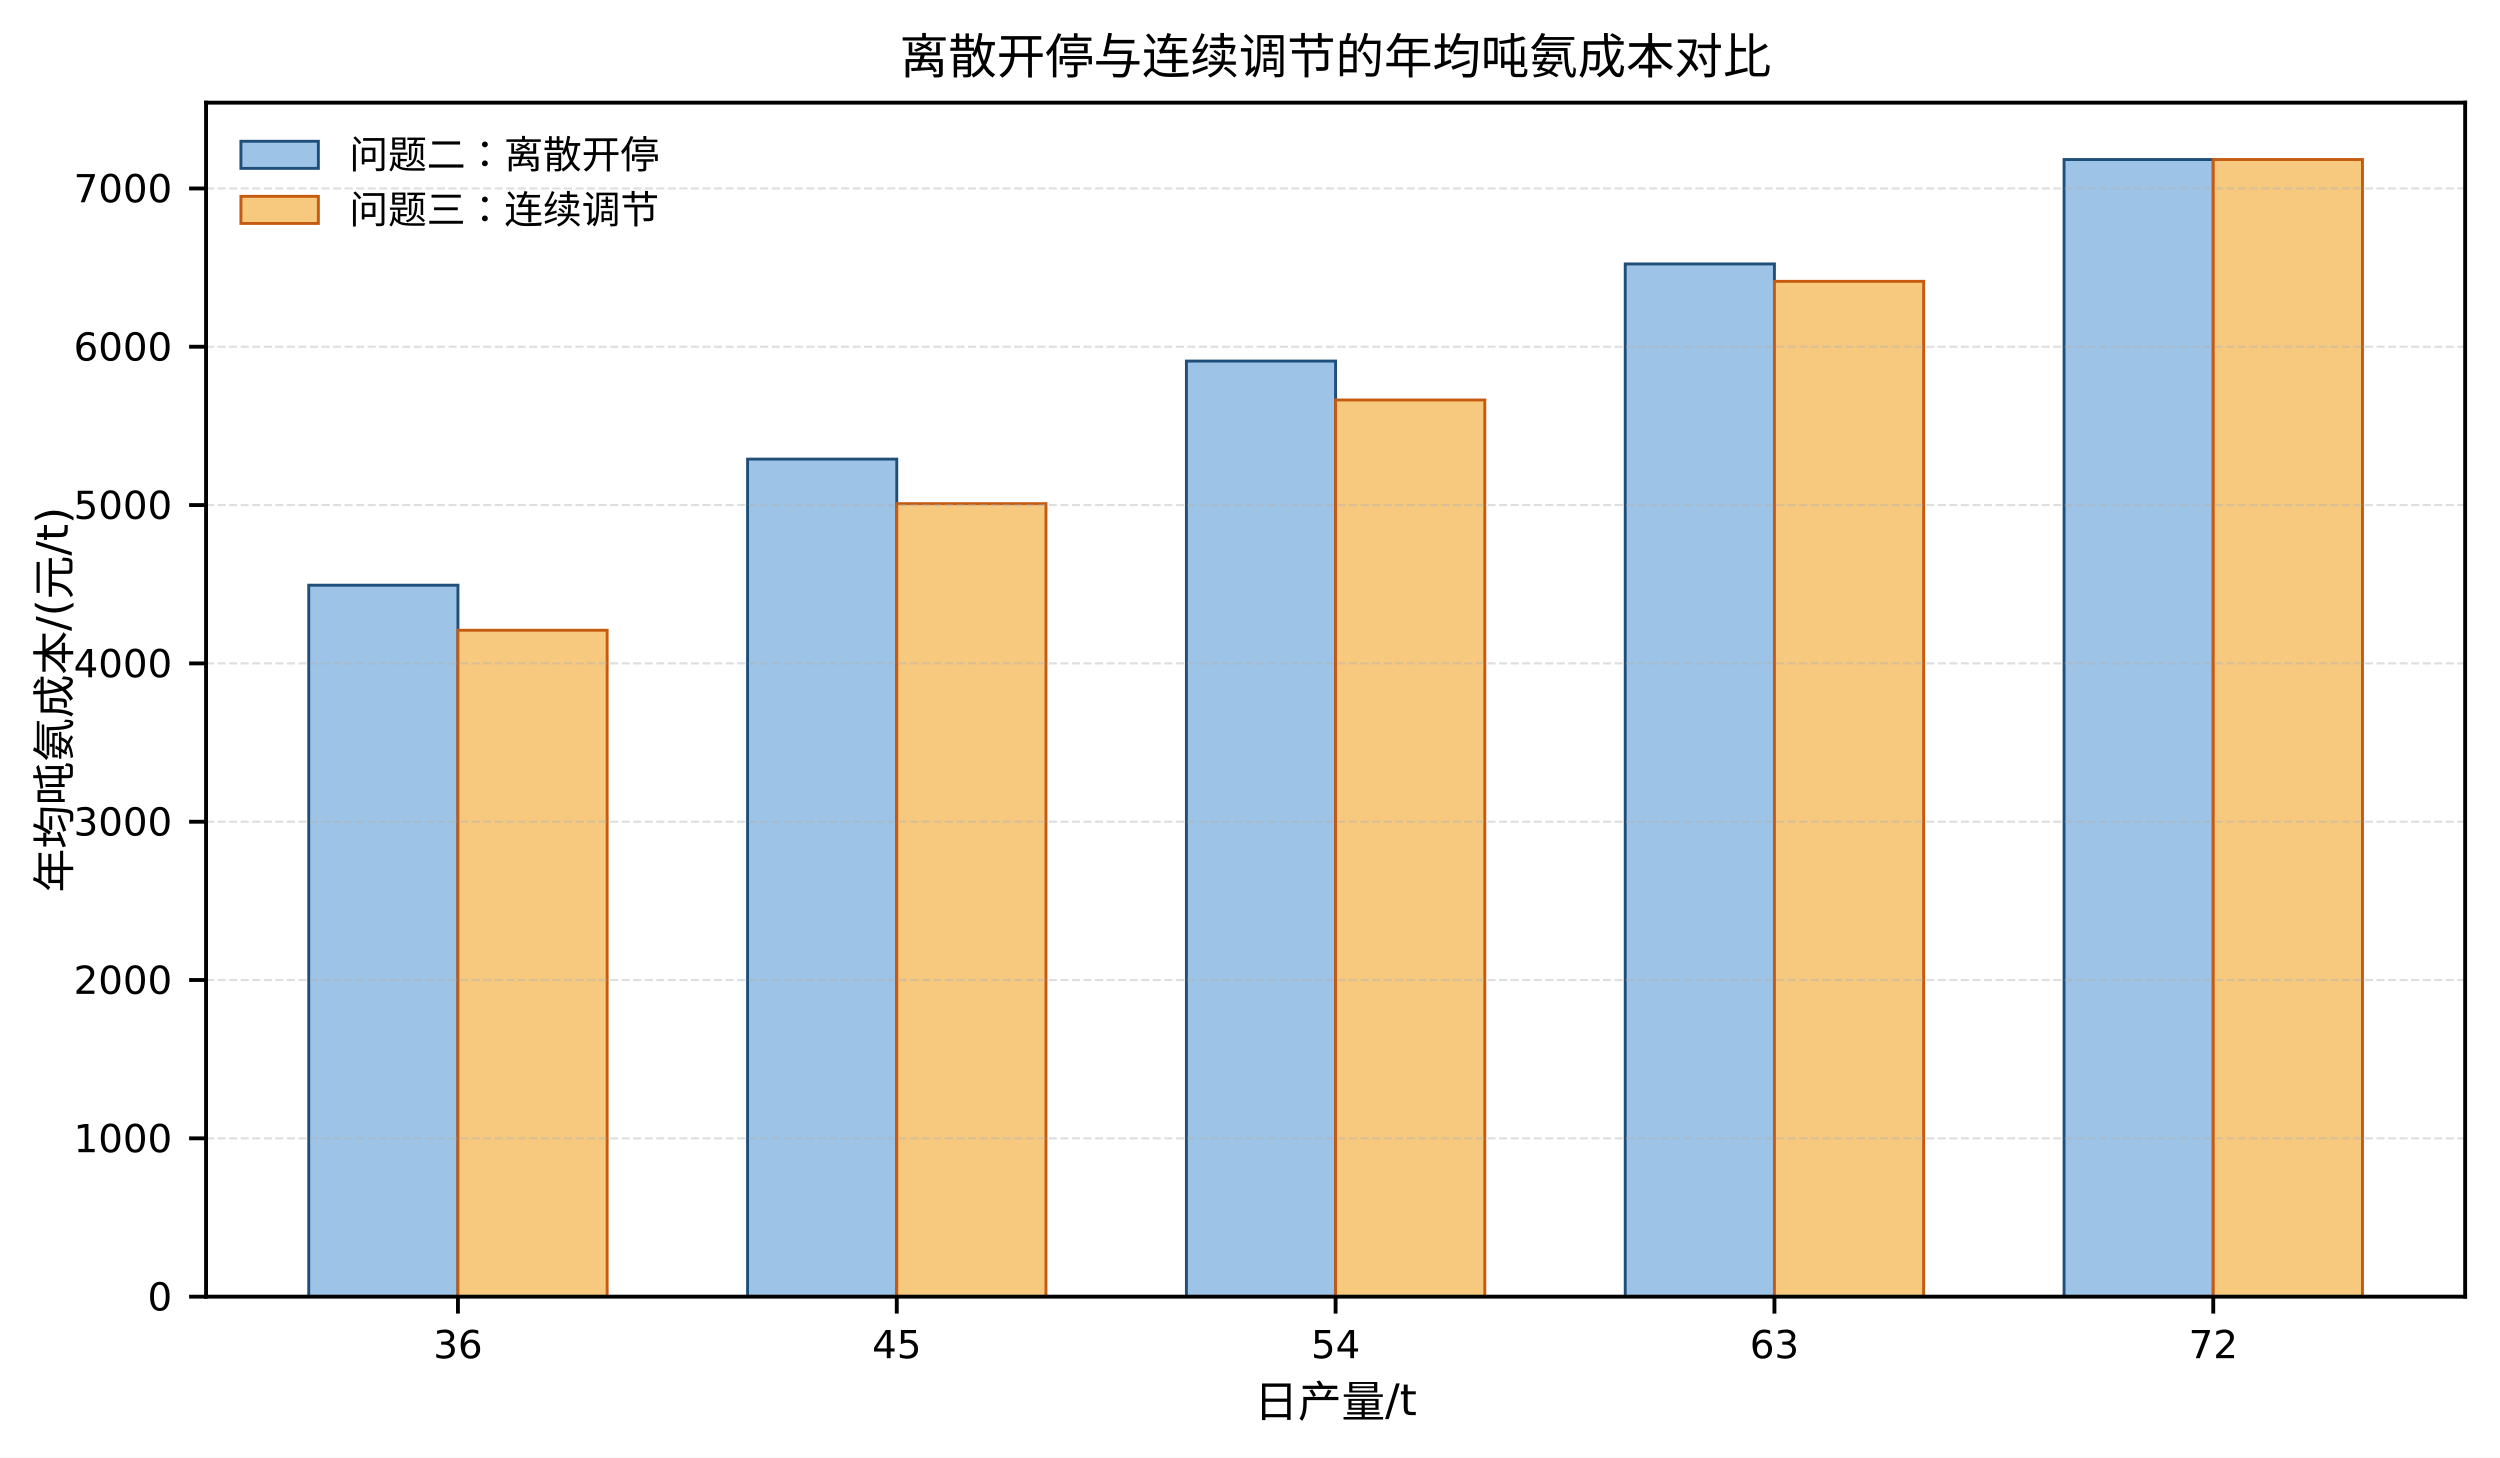
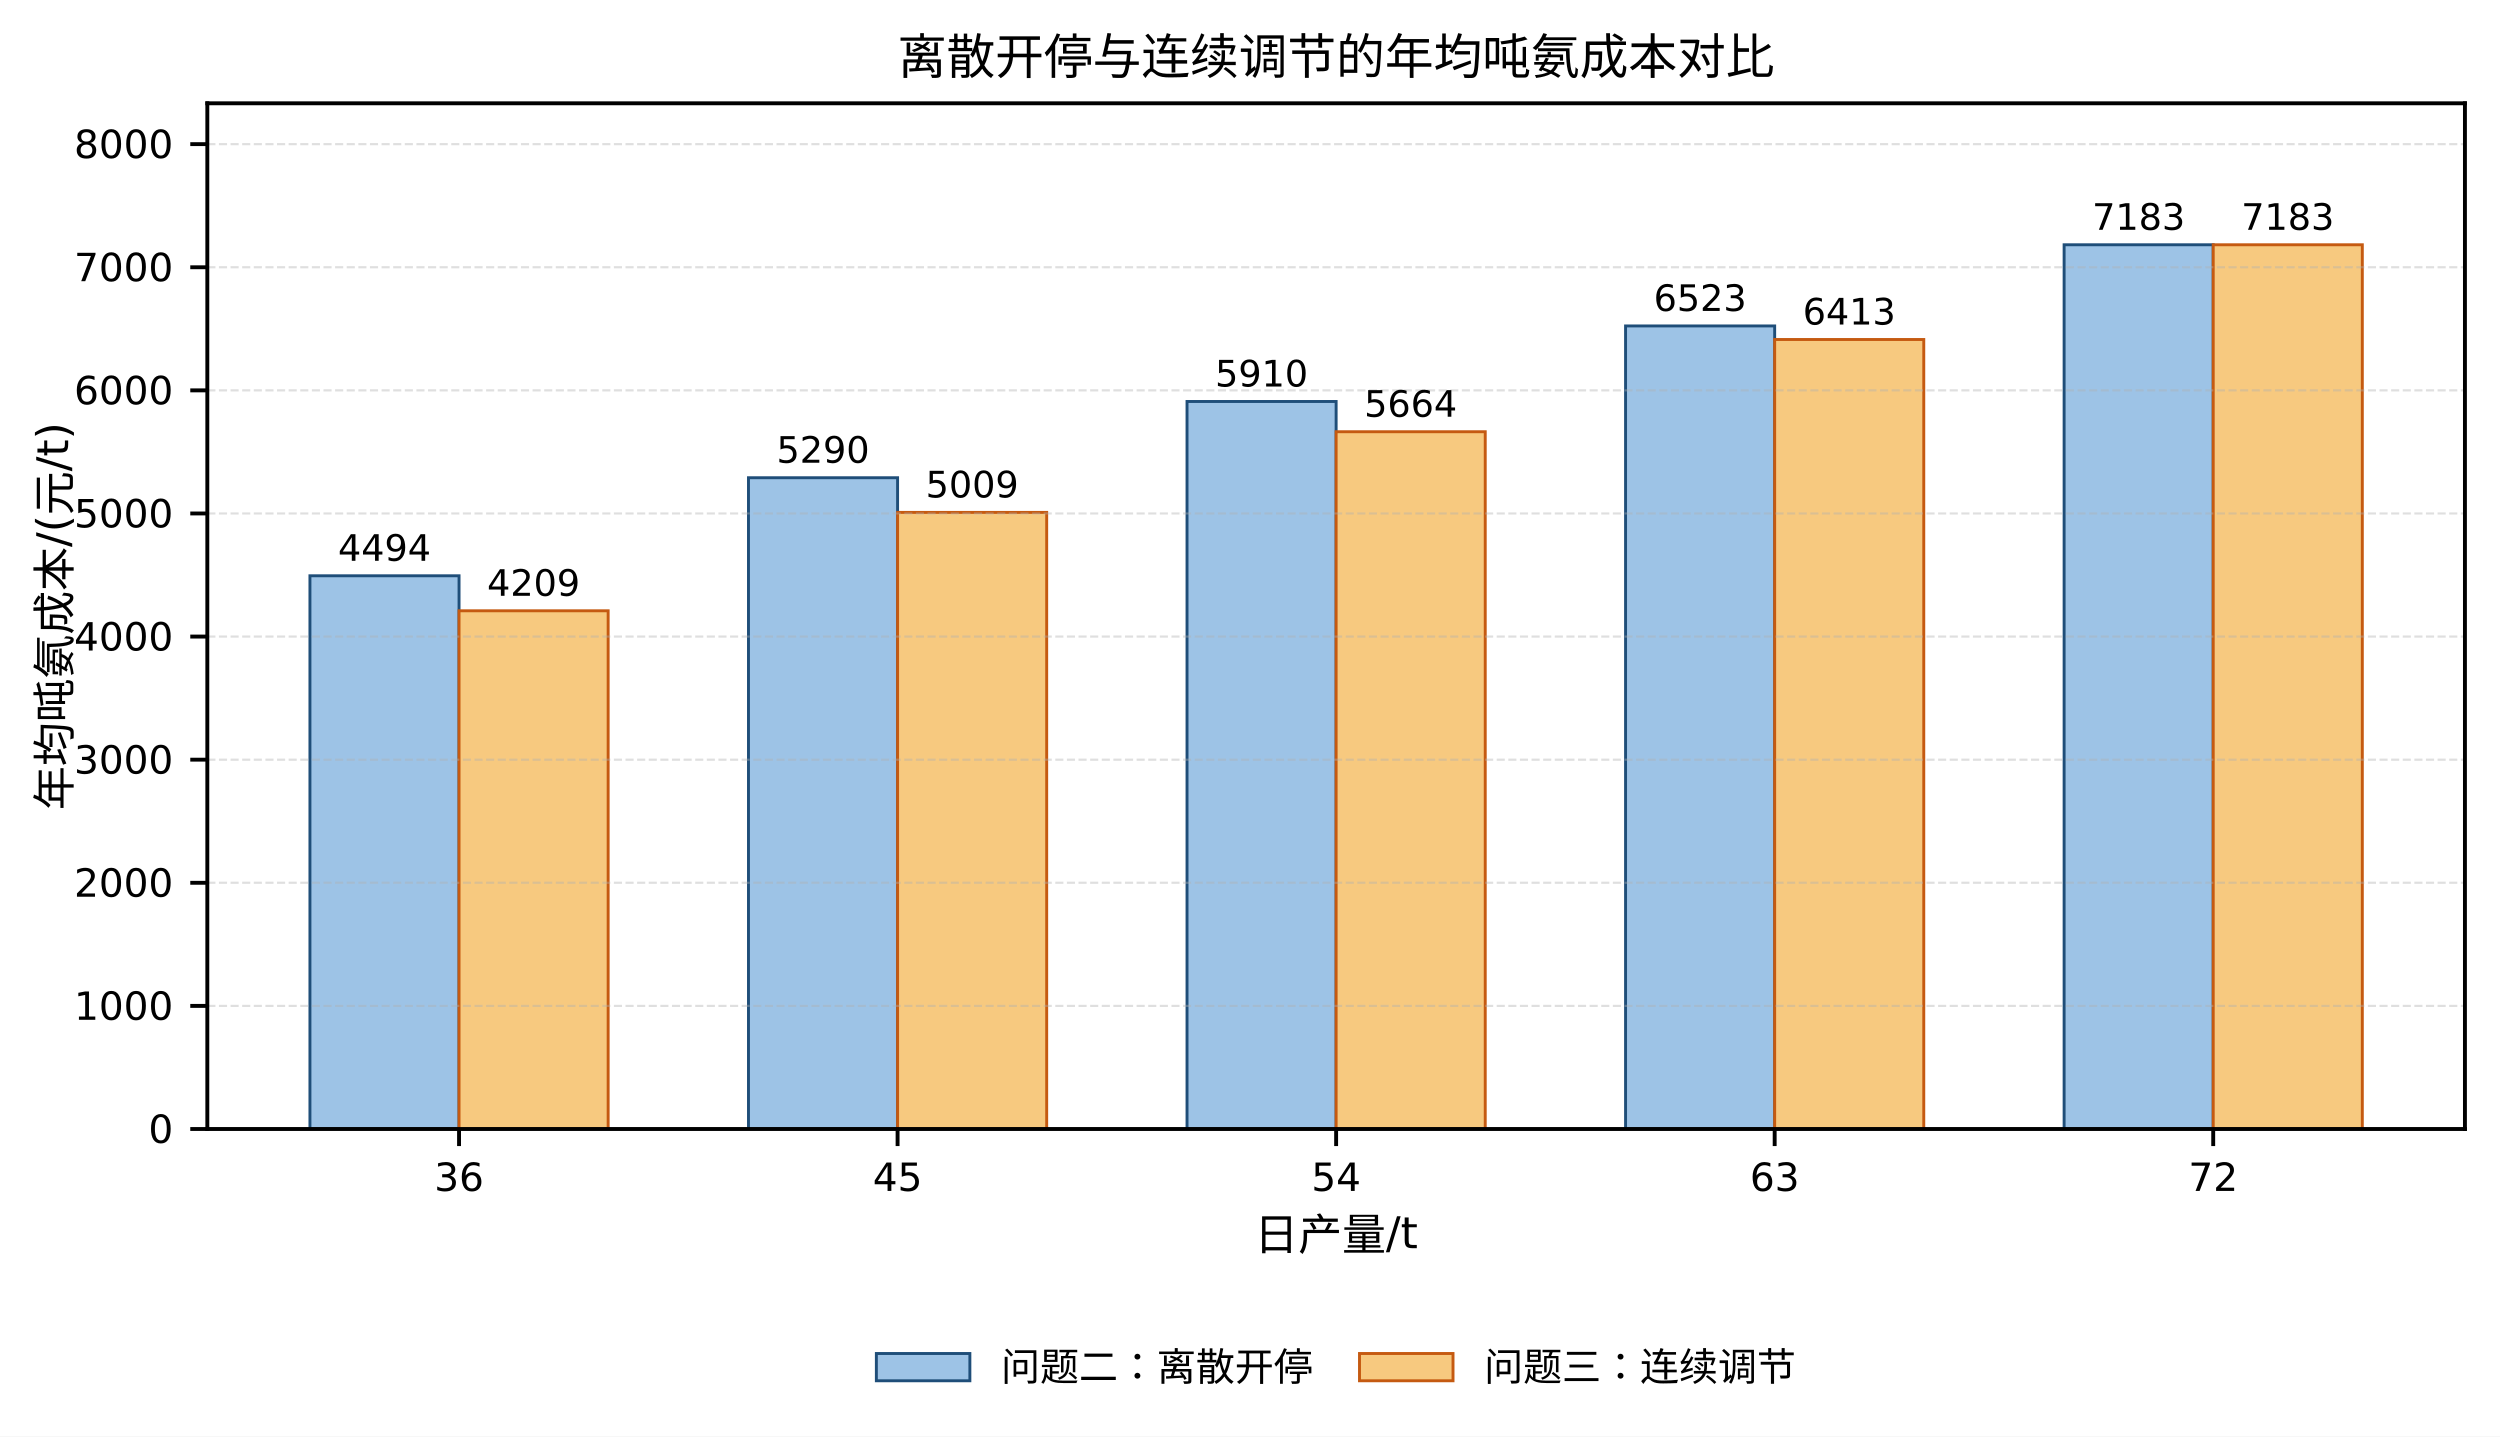
- <svg xmlns="http://www.w3.org/2000/svg" xmlns:xlink="http://www.w3.org/1999/xlink" width="516.459pt" height="301.116pt" viewBox="0 0 516.459 301.116" version="1.1">
+ <svg xmlns="http://www.w3.org/2000/svg" xmlns:xlink="http://www.w3.org/1999/xlink" width="513.303pt" height="294.934pt" viewBox="0 0 513.303 294.934" version="1.1">
  <defs>
    <style type="text/css">*{stroke-linejoin: round; stroke-linecap: butt}</style>
  </defs>
  <g id="figure_1">
    <g id="patch_1">
-       <path d="M 0 301.116  L 516.459 301.116  L 516.459 0  L 0 0  z " style="fill: #ffffff" />
+       <path d="M 0 294.934  L 513.303 294.934  L 513.303 0  L 0 0  z " style="fill: #ffffff" />
    </g>
    <g id="axes_1">
      <g id="patch_2">
-         <path d="M 42.567 267.869  L 509.259 267.869  L 509.259 21.208  L 42.567 21.208  z " style="fill: #ffffff" />
+         <path d="M 42.567 231.808  L 506.103 231.808  L 506.103 21.208  L 42.567 21.208  z " style="fill: #ffffff" />
      </g>
      <g id="patch_3">
-         <path d="M 63.78 267.869  L 94.603 267.869  L 94.603 120.895  L 63.78 120.895  z " clip-path="url(#pf79c272a24)" style="fill: #9dc3e6; stroke: #1f4e79; stroke-width: 0.6; stroke-linejoin: miter" />
+         <path d="M 63.637 231.808  L 94.251 231.808  L 94.251 118.22  L 63.637 118.22  z " clip-path="url(#p8de7d7f984)" style="fill: #9dc3e6; stroke: #1f4e79; stroke-width: 0.6; stroke-linejoin: miter" />
      </g>
      <g id="patch_4">
-         <path d="M 154.436 267.869  L 185.258 267.869  L 185.258 94.845  L 154.436 94.845  z " clip-path="url(#pf79c272a24)" style="fill: #9dc3e6; stroke: #1f4e79; stroke-width: 0.6; stroke-linejoin: miter" />
+         <path d="M 153.679 231.808  L 184.293 231.808  L 184.293 98.088  L 153.679 98.088  z " clip-path="url(#p8de7d7f984)" style="fill: #9dc3e6; stroke: #1f4e79; stroke-width: 0.6; stroke-linejoin: miter" />
      </g>
      <g id="patch_5">
-         <path d="M 245.091 267.869  L 275.913 267.869  L 275.913 74.589  L 245.091 74.589  z " clip-path="url(#pf79c272a24)" style="fill: #9dc3e6; stroke: #1f4e79; stroke-width: 0.6; stroke-linejoin: miter" />
+         <path d="M 243.721 231.808  L 274.335 231.808  L 274.335 82.433  L 243.721 82.433  z " clip-path="url(#p8de7d7f984)" style="fill: #9dc3e6; stroke: #1f4e79; stroke-width: 0.6; stroke-linejoin: miter" />
      </g>
      <g id="patch_6">
-         <path d="M 335.746 267.869  L 366.568 267.869  L 366.568 54.52  L 335.746 54.52  z " clip-path="url(#pf79c272a24)" style="fill: #9dc3e6; stroke: #1f4e79; stroke-width: 0.6; stroke-linejoin: miter" />
+         <path d="M 333.763 231.808  L 364.377 231.808  L 364.377 66.923  L 333.763 66.923  z " clip-path="url(#p8de7d7f984)" style="fill: #9dc3e6; stroke: #1f4e79; stroke-width: 0.6; stroke-linejoin: miter" />
      </g>
      <g id="patch_7">
-         <path d="M 426.401 267.869  L 457.223 267.869  L 457.223 32.954  L 426.401 32.954  z " clip-path="url(#pf79c272a24)" style="fill: #9dc3e6; stroke: #1f4e79; stroke-width: 0.6; stroke-linejoin: miter" />
+         <path d="M 423.805 231.808  L 454.419 231.808  L 454.419 50.256  L 423.805 50.256  z " clip-path="url(#p8de7d7f984)" style="fill: #9dc3e6; stroke: #1f4e79; stroke-width: 0.6; stroke-linejoin: miter" />
      </g>
      <g id="patch_8">
-         <path d="M 94.603 267.869  L 125.426 267.869  L 125.426 130.194  L 94.603 130.194  z " clip-path="url(#pf79c272a24)" style="fill: #f7c97f; stroke: #c55a11; stroke-width: 0.6; stroke-linejoin: miter" />
+         <path d="M 94.251 231.808  L 124.866 231.808  L 124.866 125.408  L 94.251 125.408  z " clip-path="url(#p8de7d7f984)" style="fill: #f7c97f; stroke: #c55a11; stroke-width: 0.6; stroke-linejoin: miter" />
      </g>
      <g id="patch_9">
-         <path d="M 185.258 267.869  L 216.081 267.869  L 216.081 104.053  L 185.258 104.053  z " clip-path="url(#pf79c272a24)" style="fill: #f7c97f; stroke: #c55a11; stroke-width: 0.6; stroke-linejoin: miter" />
+         <path d="M 184.293 231.808  L 214.907 231.808  L 214.907 105.205  L 184.293 105.205  z " clip-path="url(#p8de7d7f984)" style="fill: #f7c97f; stroke: #c55a11; stroke-width: 0.6; stroke-linejoin: miter" />
      </g>
      <g id="patch_10">
-         <path d="M 275.913 267.869  L 306.736 267.869  L 306.736 82.625  L 275.913 82.625  z " clip-path="url(#pf79c272a24)" style="fill: #f7c97f; stroke: #c55a11; stroke-width: 0.6; stroke-linejoin: miter" />
+         <path d="M 274.335 231.808  L 304.949 231.808  L 304.949 88.644  L 274.335 88.644  z " clip-path="url(#p8de7d7f984)" style="fill: #f7c97f; stroke: #c55a11; stroke-width: 0.6; stroke-linejoin: miter" />
      </g>
      <g id="patch_11">
-         <path d="M 366.568 267.869  L 397.391 267.869  L 397.391 58.122  L 366.568 58.122  z " clip-path="url(#pf79c272a24)" style="fill: #f7c97f; stroke: #c55a11; stroke-width: 0.6; stroke-linejoin: miter" />
+         <path d="M 364.377 231.808  L 394.991 231.808  L 394.991 69.707  L 364.377 69.707  z " clip-path="url(#p8de7d7f984)" style="fill: #f7c97f; stroke: #c55a11; stroke-width: 0.6; stroke-linejoin: miter" />
      </g>
      <g id="patch_12">
-         <path d="M 457.223 267.869  L 488.046 267.869  L 488.046 32.954  L 457.223 32.954  z " clip-path="url(#pf79c272a24)" style="fill: #f7c97f; stroke: #c55a11; stroke-width: 0.6; stroke-linejoin: miter" />
+         <path d="M 454.419 231.808  L 485.033 231.808  L 485.033 50.256  L 454.419 50.256  z " clip-path="url(#p8de7d7f984)" style="fill: #f7c97f; stroke: #c55a11; stroke-width: 0.6; stroke-linejoin: miter" />
      </g>
      <g id="matplotlib.axis_1">
        <g id="xtick_1">
          <g id="line2d_1">
            <defs>
-               <path id="m4379ee32c5" d="M 0 0  L 0 3.5  " style="stroke: #000000; stroke-width: 0.8" />
+               <path id="m49d06df05c" d="M 0 0  L 0 3.5  " style="stroke: #000000; stroke-width: 0.8" />
            </defs>
            <g>
-               <use xlink:href="#m4379ee32c5" x="94.603" y="267.869" style="stroke: #000000; stroke-width: 0.8" />
+               <use xlink:href="#m49d06df05c" x="94.251" y="231.808" style="stroke: #000000; stroke-width: 0.8" />
            </g>
          </g>
          <g id="text_1">
-             <text style="font-size: 8px; font-family: 'SimSun', 'Microsoft YaHei', 'SimHei', 'Arial Unicode MS', 'DejaVu Sans', sans-serif; text-anchor: middle" x="94.603" y="280.587" transform="rotate(-0 94.60318 280.5875)">36</text>
+             <text style="font-size: 8px; font-family: 'SimSun', 'Microsoft YaHei', 'SimHei', 'Arial Unicode MS', 'DejaVu Sans', sans-serif; text-anchor: middle" x="94.251" y="244.527" transform="rotate(-0 94.25127 244.5266)">36</text>
          </g>
        </g>
        <g id="xtick_2">
          <g id="line2d_2">
            <g>
-               <use xlink:href="#m4379ee32c5" x="185.258" y="267.869" style="stroke: #000000; stroke-width: 0.8" />
+               <use xlink:href="#m49d06df05c" x="184.293" y="231.808" style="stroke: #000000; stroke-width: 0.8" />
            </g>
          </g>
          <g id="text_2">
-             <text style="font-size: 8px; font-family: 'SimSun', 'Microsoft YaHei', 'SimHei', 'Arial Unicode MS', 'DejaVu Sans', sans-serif; text-anchor: middle" x="185.258" y="280.587" transform="rotate(-0 185.2582 280.5875)">45</text>
+             <text style="font-size: 8px; font-family: 'SimSun', 'Microsoft YaHei', 'SimHei', 'Arial Unicode MS', 'DejaVu Sans', sans-serif; text-anchor: middle" x="184.293" y="244.527" transform="rotate(-0 184.2932 244.5266)">45</text>
          </g>
        </g>
        <g id="xtick_3">
          <g id="line2d_3">
            <g>
-               <use xlink:href="#m4379ee32c5" x="275.913" y="267.869" style="stroke: #000000; stroke-width: 0.8" />
+               <use xlink:href="#m49d06df05c" x="274.335" y="231.808" style="stroke: #000000; stroke-width: 0.8" />
            </g>
          </g>
          <g id="text_3">
-             <text style="font-size: 8px; font-family: 'SimSun', 'Microsoft YaHei', 'SimHei', 'Arial Unicode MS', 'DejaVu Sans', sans-serif; text-anchor: middle" x="275.913" y="280.587" transform="rotate(-0 275.9133 280.5875)">54</text>
+             <text style="font-size: 8px; font-family: 'SimSun', 'Microsoft YaHei', 'SimHei', 'Arial Unicode MS', 'DejaVu Sans', sans-serif; text-anchor: middle" x="274.335" y="244.527" transform="rotate(-0 274.3352 244.5266)">54</text>
          </g>
        </g>
        <g id="xtick_4">
          <g id="line2d_4">
            <g>
-               <use xlink:href="#m4379ee32c5" x="366.568" y="267.869" style="stroke: #000000; stroke-width: 0.8" />
+               <use xlink:href="#m49d06df05c" x="364.377" y="231.808" style="stroke: #000000; stroke-width: 0.8" />
            </g>
          </g>
          <g id="text_4">
-             <text style="font-size: 8px; font-family: 'SimSun', 'Microsoft YaHei', 'SimHei', 'Arial Unicode MS', 'DejaVu Sans', sans-serif; text-anchor: middle" x="366.568" y="280.587" transform="rotate(-0 366.5683 280.5875)">63</text>
+             <text style="font-size: 8px; font-family: 'SimSun', 'Microsoft YaHei', 'SimHei', 'Arial Unicode MS', 'DejaVu Sans', sans-serif; text-anchor: middle" x="364.377" y="244.527" transform="rotate(-0 364.3771 244.5266)">63</text>
          </g>
        </g>
        <g id="xtick_5">
          <g id="line2d_5">
            <g>
-               <use xlink:href="#m4379ee32c5" x="457.223" y="267.869" style="stroke: #000000; stroke-width: 0.8" />
+               <use xlink:href="#m49d06df05c" x="454.419" y="231.808" style="stroke: #000000; stroke-width: 0.8" />
            </g>
          </g>
          <g id="text_5">
-             <text style="font-size: 8px; font-family: 'SimSun', 'Microsoft YaHei', 'SimHei', 'Arial Unicode MS', 'DejaVu Sans', sans-serif; text-anchor: middle" x="457.223" y="280.587" transform="rotate(-0 457.2234 280.5875)">72</text>
+             <text style="font-size: 8px; font-family: 'SimSun', 'Microsoft YaHei', 'SimHei', 'Arial Unicode MS', 'DejaVu Sans', sans-serif; text-anchor: middle" x="454.419" y="244.527" transform="rotate(-0 454.4191 244.5266)">72</text>
          </g>
        </g>
        <g id="text_6">
-           <text style="font-size: 9px; font-family: 'SimSun', 'Microsoft YaHei', 'SimHei', 'Arial Unicode MS', 'DejaVu Sans', sans-serif; text-anchor: middle" x="275.913" y="292.755" transform="rotate(-0 275.9133 292.7555)">日产量/t</text>
+           <text style="font-size: 9px; font-family: 'SimSun', 'Microsoft YaHei', 'SimHei', 'Arial Unicode MS', 'DejaVu Sans', sans-serif; text-anchor: middle" x="274.335" y="256.695" transform="rotate(-0 274.3352 256.6945)">日产量/t</text>
        </g>
      </g>
      <g id="matplotlib.axis_2">
        <g id="ytick_1">
          <g id="line2d_6">
-             <path d="M 42.567 267.869  L 509.259 267.869  " clip-path="url(#pf79c272a24)" style="fill: none; stroke-dasharray: 1.665,0.72; stroke-dashoffset: 0; stroke: #b0b0b0; stroke-opacity: 0.4; stroke-width: 0.45" />
+             <path d="M 42.567 231.808  L 506.103 231.808  " clip-path="url(#p8de7d7f984)" style="fill: none; stroke-dasharray: 1.665,0.72; stroke-dashoffset: 0; stroke: #b0b0b0; stroke-opacity: 0.4; stroke-width: 0.45" />
          </g>
          <g id="line2d_7">
            <defs>
-               <path id="m8bbc44df32" d="M 0 0  L -3.5 0  " style="stroke: #000000; stroke-width: 0.8" />
+               <path id="m8f305c693f" d="M 0 0  L -3.5 0  " style="stroke: #000000; stroke-width: 0.8" />
            </defs>
            <g>
-               <use xlink:href="#m8bbc44df32" x="42.567" y="267.869" style="stroke: #000000; stroke-width: 0.8" />
+               <use xlink:href="#m8f305c693f" x="42.567" y="231.808" style="stroke: #000000; stroke-width: 0.8" />
            </g>
          </g>
          <g id="text_7">
-             <text style="font-size: 8px; font-family: 'SimSun', 'Microsoft YaHei', 'SimHei', 'Arial Unicode MS', 'DejaVu Sans', sans-serif; text-anchor: end" x="35.567" y="270.728" transform="rotate(-0 35.56719 270.7281)">0</text>
+             <text style="font-size: 8px; font-family: 'SimSun', 'Microsoft YaHei', 'SimHei', 'Arial Unicode MS', 'DejaVu Sans', sans-serif; text-anchor: end" x="35.567" y="234.667" transform="rotate(-0 35.56719 234.6672)">0</text>
          </g>
        </g>
        <g id="ytick_2">
          <g id="line2d_8">
-             <path d="M 42.567 235.163  L 509.259 235.163  " clip-path="url(#pf79c272a24)" style="fill: none; stroke-dasharray: 1.665,0.72; stroke-dashoffset: 0; stroke: #b0b0b0; stroke-opacity: 0.4; stroke-width: 0.45" />
+             <path d="M 42.567 206.531  L 506.103 206.531  " clip-path="url(#p8de7d7f984)" style="fill: none; stroke-dasharray: 1.665,0.72; stroke-dashoffset: 0; stroke: #b0b0b0; stroke-opacity: 0.4; stroke-width: 0.45" />
          </g>
          <g id="line2d_9">
            <g>
-               <use xlink:href="#m8bbc44df32" x="42.567" y="235.163" style="stroke: #000000; stroke-width: 0.8" />
+               <use xlink:href="#m8f305c693f" x="42.567" y="206.531" style="stroke: #000000; stroke-width: 0.8" />
            </g>
          </g>
          <g id="text_8">
-             <text style="font-size: 8px; font-family: 'SimSun', 'Microsoft YaHei', 'SimHei', 'Arial Unicode MS', 'DejaVu Sans', sans-serif; text-anchor: end" x="35.567" y="238.022" transform="rotate(-0 35.56719 238.0223)">1000</text>
+             <text style="font-size: 8px; font-family: 'SimSun', 'Microsoft YaHei', 'SimHei', 'Arial Unicode MS', 'DejaVu Sans', sans-serif; text-anchor: end" x="35.567" y="209.391" transform="rotate(-0 35.56719 209.3908)">1000</text>
          </g>
        </g>
        <g id="ytick_3">
          <g id="line2d_10">
-             <path d="M 42.567 202.457  L 509.259 202.457  " clip-path="url(#pf79c272a24)" style="fill: none; stroke-dasharray: 1.665,0.72; stroke-dashoffset: 0; stroke: #b0b0b0; stroke-opacity: 0.4; stroke-width: 0.45" />
+             <path d="M 42.567 181.255  L 506.103 181.255  " clip-path="url(#p8de7d7f984)" style="fill: none; stroke-dasharray: 1.665,0.72; stroke-dashoffset: 0; stroke: #b0b0b0; stroke-opacity: 0.4; stroke-width: 0.45" />
          </g>
          <g id="line2d_11">
            <g>
-               <use xlink:href="#m8bbc44df32" x="42.567" y="202.457" style="stroke: #000000; stroke-width: 0.8" />
+               <use xlink:href="#m8f305c693f" x="42.567" y="181.255" style="stroke: #000000; stroke-width: 0.8" />
            </g>
          </g>
          <g id="text_9">
-             <text style="font-size: 8px; font-family: 'SimSun', 'Microsoft YaHei', 'SimHei', 'Arial Unicode MS', 'DejaVu Sans', sans-serif; text-anchor: end" x="35.567" y="205.316" transform="rotate(-0 35.56719 205.3165)">2000</text>
+             <text style="font-size: 8px; font-family: 'SimSun', 'Microsoft YaHei', 'SimHei', 'Arial Unicode MS', 'DejaVu Sans', sans-serif; text-anchor: end" x="35.567" y="184.114" transform="rotate(-0 35.56719 184.1145)">2000</text>
          </g>
        </g>
        <g id="ytick_4">
          <g id="line2d_12">
-             <path d="M 42.567 169.751  L 509.259 169.751  " clip-path="url(#pf79c272a24)" style="fill: none; stroke-dasharray: 1.665,0.72; stroke-dashoffset: 0; stroke: #b0b0b0; stroke-opacity: 0.4; stroke-width: 0.45" />
+             <path d="M 42.567 155.979  L 506.103 155.979  " clip-path="url(#p8de7d7f984)" style="fill: none; stroke-dasharray: 1.665,0.72; stroke-dashoffset: 0; stroke: #b0b0b0; stroke-opacity: 0.4; stroke-width: 0.45" />
          </g>
          <g id="line2d_13">
            <g>
-               <use xlink:href="#m8bbc44df32" x="42.567" y="169.751" style="stroke: #000000; stroke-width: 0.8" />
+               <use xlink:href="#m8f305c693f" x="42.567" y="155.979" style="stroke: #000000; stroke-width: 0.8" />
            </g>
          </g>
          <g id="text_10">
-             <text style="font-size: 8px; font-family: 'SimSun', 'Microsoft YaHei', 'SimHei', 'Arial Unicode MS', 'DejaVu Sans', sans-serif; text-anchor: end" x="35.567" y="172.611" transform="rotate(-0 35.56719 172.6106)">3000</text>
+             <text style="font-size: 8px; font-family: 'SimSun', 'Microsoft YaHei', 'SimHei', 'Arial Unicode MS', 'DejaVu Sans', sans-serif; text-anchor: end" x="35.567" y="158.838" transform="rotate(-0 35.56719 158.8381)">3000</text>
          </g>
        </g>
        <g id="ytick_5">
          <g id="line2d_14">
-             <path d="M 42.567 137.045  L 509.259 137.045  " clip-path="url(#pf79c272a24)" style="fill: none; stroke-dasharray: 1.665,0.72; stroke-dashoffset: 0; stroke: #b0b0b0; stroke-opacity: 0.4; stroke-width: 0.45" />
+             <path d="M 42.567 130.702  L 506.103 130.702  " clip-path="url(#p8de7d7f984)" style="fill: none; stroke-dasharray: 1.665,0.72; stroke-dashoffset: 0; stroke: #b0b0b0; stroke-opacity: 0.4; stroke-width: 0.45" />
          </g>
          <g id="line2d_15">
            <g>
-               <use xlink:href="#m8bbc44df32" x="42.567" y="137.045" style="stroke: #000000; stroke-width: 0.8" />
+               <use xlink:href="#m8f305c693f" x="42.567" y="130.702" style="stroke: #000000; stroke-width: 0.8" />
            </g>
          </g>
          <g id="text_11">
-             <text style="font-size: 8px; font-family: 'SimSun', 'Microsoft YaHei', 'SimHei', 'Arial Unicode MS', 'DejaVu Sans', sans-serif; text-anchor: end" x="35.567" y="139.905" transform="rotate(-0 35.56719 139.9048)">4000</text>
+             <text style="font-size: 8px; font-family: 'SimSun', 'Microsoft YaHei', 'SimHei', 'Arial Unicode MS', 'DejaVu Sans', sans-serif; text-anchor: end" x="35.567" y="133.562" transform="rotate(-0 35.56719 133.5618)">4000</text>
          </g>
        </g>
        <g id="ytick_6">
          <g id="line2d_16">
-             <path d="M 42.567 104.34  L 509.259 104.34  " clip-path="url(#pf79c272a24)" style="fill: none; stroke-dasharray: 1.665,0.72; stroke-dashoffset: 0; stroke: #b0b0b0; stroke-opacity: 0.4; stroke-width: 0.45" />
+             <path d="M 42.567 105.426  L 506.103 105.426  " clip-path="url(#p8de7d7f984)" style="fill: none; stroke-dasharray: 1.665,0.72; stroke-dashoffset: 0; stroke: #b0b0b0; stroke-opacity: 0.4; stroke-width: 0.45" />
          </g>
          <g id="line2d_17">
            <g>
-               <use xlink:href="#m8bbc44df32" x="42.567" y="104.34" style="stroke: #000000; stroke-width: 0.8" />
+               <use xlink:href="#m8f305c693f" x="42.567" y="105.426" style="stroke: #000000; stroke-width: 0.8" />
            </g>
          </g>
          <g id="text_12">
-             <text style="font-size: 8px; font-family: 'SimSun', 'Microsoft YaHei', 'SimHei', 'Arial Unicode MS', 'DejaVu Sans', sans-serif; text-anchor: end" x="35.567" y="107.199" transform="rotate(-0 35.56719 107.199)">5000</text>
+             <text style="font-size: 8px; font-family: 'SimSun', 'Microsoft YaHei', 'SimHei', 'Arial Unicode MS', 'DejaVu Sans', sans-serif; text-anchor: end" x="35.567" y="108.285" transform="rotate(-0 35.56719 108.2854)">5000</text>
          </g>
        </g>
        <g id="ytick_7">
          <g id="line2d_18">
-             <path d="M 42.567 71.634  L 509.259 71.634  " clip-path="url(#pf79c272a24)" style="fill: none; stroke-dasharray: 1.665,0.72; stroke-dashoffset: 0; stroke: #b0b0b0; stroke-opacity: 0.4; stroke-width: 0.45" />
+             <path d="M 42.567 80.15  L 506.103 80.15  " clip-path="url(#p8de7d7f984)" style="fill: none; stroke-dasharray: 1.665,0.72; stroke-dashoffset: 0; stroke: #b0b0b0; stroke-opacity: 0.4; stroke-width: 0.45" />
          </g>
          <g id="line2d_19">
            <g>
-               <use xlink:href="#m8bbc44df32" x="42.567" y="71.634" style="stroke: #000000; stroke-width: 0.8" />
+               <use xlink:href="#m8f305c693f" x="42.567" y="80.15" style="stroke: #000000; stroke-width: 0.8" />
            </g>
          </g>
          <g id="text_13">
-             <text style="font-size: 8px; font-family: 'SimSun', 'Microsoft YaHei', 'SimHei', 'Arial Unicode MS', 'DejaVu Sans', sans-serif; text-anchor: end" x="35.567" y="74.493" transform="rotate(-0 35.56719 74.49316)">6000</text>
+             <text style="font-size: 8px; font-family: 'SimSun', 'Microsoft YaHei', 'SimHei', 'Arial Unicode MS', 'DejaVu Sans', sans-serif; text-anchor: end" x="35.567" y="83.009" transform="rotate(-0 35.56719 83.00906)">6000</text>
          </g>
        </g>
        <g id="ytick_8">
          <g id="line2d_20">
-             <path d="M 42.567 38.928  L 509.259 38.928  " clip-path="url(#pf79c272a24)" style="fill: none; stroke-dasharray: 1.665,0.72; stroke-dashoffset: 0; stroke: #b0b0b0; stroke-opacity: 0.4; stroke-width: 0.45" />
+             <path d="M 42.567 54.873  L 506.103 54.873  " clip-path="url(#p8de7d7f984)" style="fill: none; stroke-dasharray: 1.665,0.72; stroke-dashoffset: 0; stroke: #b0b0b0; stroke-opacity: 0.4; stroke-width: 0.45" />
          </g>
          <g id="line2d_21">
            <g>
-               <use xlink:href="#m8bbc44df32" x="42.567" y="38.928" style="stroke: #000000; stroke-width: 0.8" />
+               <use xlink:href="#m8f305c693f" x="42.567" y="54.873" style="stroke: #000000; stroke-width: 0.8" />
            </g>
          </g>
          <g id="text_14">
-             <text style="font-size: 8px; font-family: 'SimSun', 'Microsoft YaHei', 'SimHei', 'Arial Unicode MS', 'DejaVu Sans', sans-serif; text-anchor: end" x="35.567" y="41.787" transform="rotate(-0 35.56719 41.78733)">7000</text>
-           </g>
-         </g>
-         <g id="text_15">
-           <text style="font-size: 9px; font-family: 'SimSun', 'Microsoft YaHei', 'SimHei', 'Arial Unicode MS', 'DejaVu Sans', sans-serif; text-anchor: middle" x="14.407" y="144.538" transform="rotate(-90 14.40703 144.5383)">年均吨氨成本/(元/t)</text>
+             <text style="font-size: 8px; font-family: 'SimSun', 'Microsoft YaHei', 'SimHei', 'Arial Unicode MS', 'DejaVu Sans', sans-serif; text-anchor: end" x="35.567" y="57.733" transform="rotate(-0 35.56719 57.73271)">7000</text>
+           </g>
+         </g>
+         <g id="ytick_9">
+           <g id="line2d_22">
+             <path d="M 42.567 29.597  L 506.103 29.597  " clip-path="url(#p8de7d7f984)" style="fill: none; stroke-dasharray: 1.665,0.72; stroke-dashoffset: 0; stroke: #b0b0b0; stroke-opacity: 0.4; stroke-width: 0.45" />
+           </g>
+           <g id="line2d_23">
+             <g>
+               <use xlink:href="#m8f305c693f" x="42.567" y="29.597" style="stroke: #000000; stroke-width: 0.8" />
+             </g>
+           </g>
+           <g id="text_15">
+             <text style="font-size: 8px; font-family: 'SimSun', 'Microsoft YaHei', 'SimHei', 'Arial Unicode MS', 'DejaVu Sans', sans-serif; text-anchor: end" x="35.567" y="32.456" transform="rotate(-0 35.56719 32.45635)">8000</text>
+           </g>
+         </g>
+         <g id="text_16">
+           <text style="font-size: 9px; font-family: 'SimSun', 'Microsoft YaHei', 'SimHei', 'Arial Unicode MS', 'DejaVu Sans', sans-serif; text-anchor: middle" x="14.407" y="126.508" transform="rotate(-90 14.40703 126.5078)">年均吨氨成本/(元/t)</text>
        </g>
      </g>
      <g id="patch_13">
-         <path d="M 42.567 267.869  L 42.567 21.208  " style="fill: none; stroke: #000000; stroke-width: 0.8; stroke-linejoin: miter; stroke-linecap: square" />
+         <path d="M 42.567 231.808  L 42.567 21.208  " style="fill: none; stroke: #000000; stroke-width: 0.8; stroke-linejoin: miter; stroke-linecap: square" />
      </g>
      <g id="patch_14">
-         <path d="M 509.259 267.869  L 509.259 21.208  " style="fill: none; stroke: #000000; stroke-width: 0.8; stroke-linejoin: miter; stroke-linecap: square" />
+         <path d="M 506.103 231.808  L 506.103 21.208  " style="fill: none; stroke: #000000; stroke-width: 0.8; stroke-linejoin: miter; stroke-linecap: square" />
      </g>
      <g id="patch_15">
-         <path d="M 42.567 267.869  L 509.259 267.869  " style="fill: none; stroke: #000000; stroke-width: 0.8; stroke-linejoin: miter; stroke-linecap: square" />
+         <path d="M 42.567 231.808  L 506.103 231.808  " style="fill: none; stroke: #000000; stroke-width: 0.8; stroke-linejoin: miter; stroke-linecap: square" />
      </g>
      <g id="patch_16">
-         <path d="M 42.567 21.208  L 509.259 21.208  " style="fill: none; stroke: #000000; stroke-width: 0.8; stroke-linejoin: miter; stroke-linecap: square" />
-       </g>
-       <g id="text_16">
-         <text style="font-size: 10px; font-family: 'SimSun', 'Microsoft YaHei', 'SimHei', 'Arial Unicode MS', 'DejaVu Sans', sans-serif; text-anchor: middle" x="275.913" y="15.208" transform="rotate(-0 275.9133 15.20781)">离散开停与连续调节的年均吨氨成本对比</text>
+         <path d="M 42.567 21.208  L 506.103 21.208  " style="fill: none; stroke: #000000; stroke-width: 0.8; stroke-linejoin: miter; stroke-linecap: square" />
+       </g>
+       <g id="text_17">
+         <text style="font-size: 7.5px; font-family: 'SimSun', 'Microsoft YaHei', 'SimHei', 'Arial Unicode MS', 'DejaVu Sans', sans-serif; text-anchor: middle" x="78.944" y="115.148" transform="rotate(-0 78.94414 115.1476)">4494</text>
+       </g>
+       <g id="text_18">
+         <text style="font-size: 7.5px; font-family: 'SimSun', 'Microsoft YaHei', 'SimHei', 'Arial Unicode MS', 'DejaVu Sans', sans-serif; text-anchor: middle" x="168.986" y="95.015" transform="rotate(-0 168.9861 95.01511)">5290</text>
+       </g>
+       <g id="text_19">
+         <text style="font-size: 7.5px; font-family: 'SimSun', 'Microsoft YaHei', 'SimHei', 'Arial Unicode MS', 'DejaVu Sans', sans-serif; text-anchor: middle" x="259.028" y="79.36" transform="rotate(-0 259.0281 79.36047)">5910</text>
+       </g>
+       <g id="text_20">
+         <text style="font-size: 7.5px; font-family: 'SimSun', 'Microsoft YaHei', 'SimHei', 'Arial Unicode MS', 'DejaVu Sans', sans-serif; text-anchor: middle" x="349.07" y="63.85" transform="rotate(-0 349.07 63.85043)">6523</text>
+       </g>
+       <g id="text_21">
+         <text style="font-size: 7.5px; font-family: 'SimSun', 'Microsoft YaHei', 'SimHei', 'Arial Unicode MS', 'DejaVu Sans', sans-serif; text-anchor: middle" x="439.112" y="47.183" transform="rotate(-0 439.112 47.18329)">7183</text>
+       </g>
+       <g id="text_22">
+         <text style="font-size: 7.5px; font-family: 'SimSun', 'Microsoft YaHei', 'SimHei', 'Arial Unicode MS', 'DejaVu Sans', sans-serif; text-anchor: middle" x="109.558" y="122.335" transform="rotate(-0 109.5584 122.3348)">4209</text>
+       </g>
+       <g id="text_23">
+         <text style="font-size: 7.5px; font-family: 'SimSun', 'Microsoft YaHei', 'SimHei', 'Arial Unicode MS', 'DejaVu Sans', sans-serif; text-anchor: middle" x="199.6" y="102.132" transform="rotate(-0 199.6004 102.1317)">5009</text>
+       </g>
+       <g id="text_24">
+         <text style="font-size: 7.5px; font-family: 'SimSun', 'Microsoft YaHei', 'SimHei', 'Arial Unicode MS', 'DejaVu Sans', sans-serif; text-anchor: middle" x="289.642" y="85.571" transform="rotate(-0 289.6423 85.57104)">5664</text>
+       </g>
+       <g id="text_25">
+         <text style="font-size: 7.5px; font-family: 'SimSun', 'Microsoft YaHei', 'SimHei', 'Arial Unicode MS', 'DejaVu Sans', sans-serif; text-anchor: middle" x="379.684" y="66.635" transform="rotate(-0 379.6843 66.63456)">6413</text>
+       </g>
+       <g id="text_26">
+         <text style="font-size: 7.5px; font-family: 'SimSun', 'Microsoft YaHei', 'SimHei', 'Arial Unicode MS', 'DejaVu Sans', sans-serif; text-anchor: middle" x="469.726" y="47.183" transform="rotate(-0 469.7262 47.18329)">7183</text>
+       </g>
+       <g id="text_27">
+         <text style="font-size: 10px; font-family: 'SimSun', 'Microsoft YaHei', 'SimHei', 'Arial Unicode MS', 'DejaVu Sans', sans-serif; text-anchor: middle" x="274.335" y="15.208" transform="rotate(-0 274.3352 15.20781)">离散开停与连续调节的年均吨氨成本对比</text>
      </g>
      <g id="legend_1">
        <g id="patch_17">
-           <path d="M 49.767 34.783  L 65.767 34.783  L 65.767 29.183  L 49.767 29.183  z " style="fill: #9dc3e6; stroke: #1f4e79; stroke-width: 0.6; stroke-linejoin: miter" />
-         </g>
-         <g id="text_17">
-           <text style="font-size: 8px; font-family: 'SimSun', 'Microsoft YaHei', 'SimHei', 'Arial Unicode MS', 'DejaVu Sans', sans-serif; text-anchor: start" x="72.167" y="34.783" transform="rotate(-0 72.16719 34.78281)">问题二：离散开停</text>
+           <path d="M 179.935 283.503  L 199.135 283.503  L 199.135 277.903  L 179.935 277.903  z " style="fill: #9dc3e6; stroke: #1f4e79; stroke-width: 0.6; stroke-linejoin: miter" />
+         </g>
+         <g id="text_28">
+           <text style="font-size: 8px; font-family: 'SimSun', 'Microsoft YaHei', 'SimHei', 'Arial Unicode MS', 'DejaVu Sans', sans-serif; text-anchor: start" x="205.535" y="283.503" transform="rotate(-0 205.5352 283.5028)">问题二：离散开停</text>
        </g>
        <g id="patch_18">
-           <path d="M 49.767 46.158  L 65.767 46.158  L 65.767 40.558  L 49.767 40.558  z " style="fill: #f7c97f; stroke: #c55a11; stroke-width: 0.6; stroke-linejoin: miter" />
-         </g>
-         <g id="text_18">
-           <text style="font-size: 8px; font-family: 'SimSun', 'Microsoft YaHei', 'SimHei', 'Arial Unicode MS', 'DejaVu Sans', sans-serif; text-anchor: start" x="72.167" y="46.158" transform="rotate(-0 72.16719 46.15781)">问题三：连续调节</text>
+           <path d="M 279.135 283.503  L 298.335 283.503  L 298.335 277.903  L 279.135 277.903  z " style="fill: #f7c97f; stroke: #c55a11; stroke-width: 0.6; stroke-linejoin: miter" />
+         </g>
+         <g id="text_29">
+           <text style="font-size: 8px; font-family: 'SimSun', 'Microsoft YaHei', 'SimHei', 'Arial Unicode MS', 'DejaVu Sans', sans-serif; text-anchor: start" x="304.735" y="283.503" transform="rotate(-0 304.7352 283.5028)">问题三：连续调节</text>
        </g>
      </g>
    </g>
  </g>
  <defs>
-     <clipPath id="pf79c272a24">
-       <rect x="42.567" y="21.208" width="466.692" height="246.661" />
+     <clipPath id="p8de7d7f984">
+       <rect x="42.567" y="21.208" width="463.536" height="210.6" />
    </clipPath>
  </defs>
</svg>
